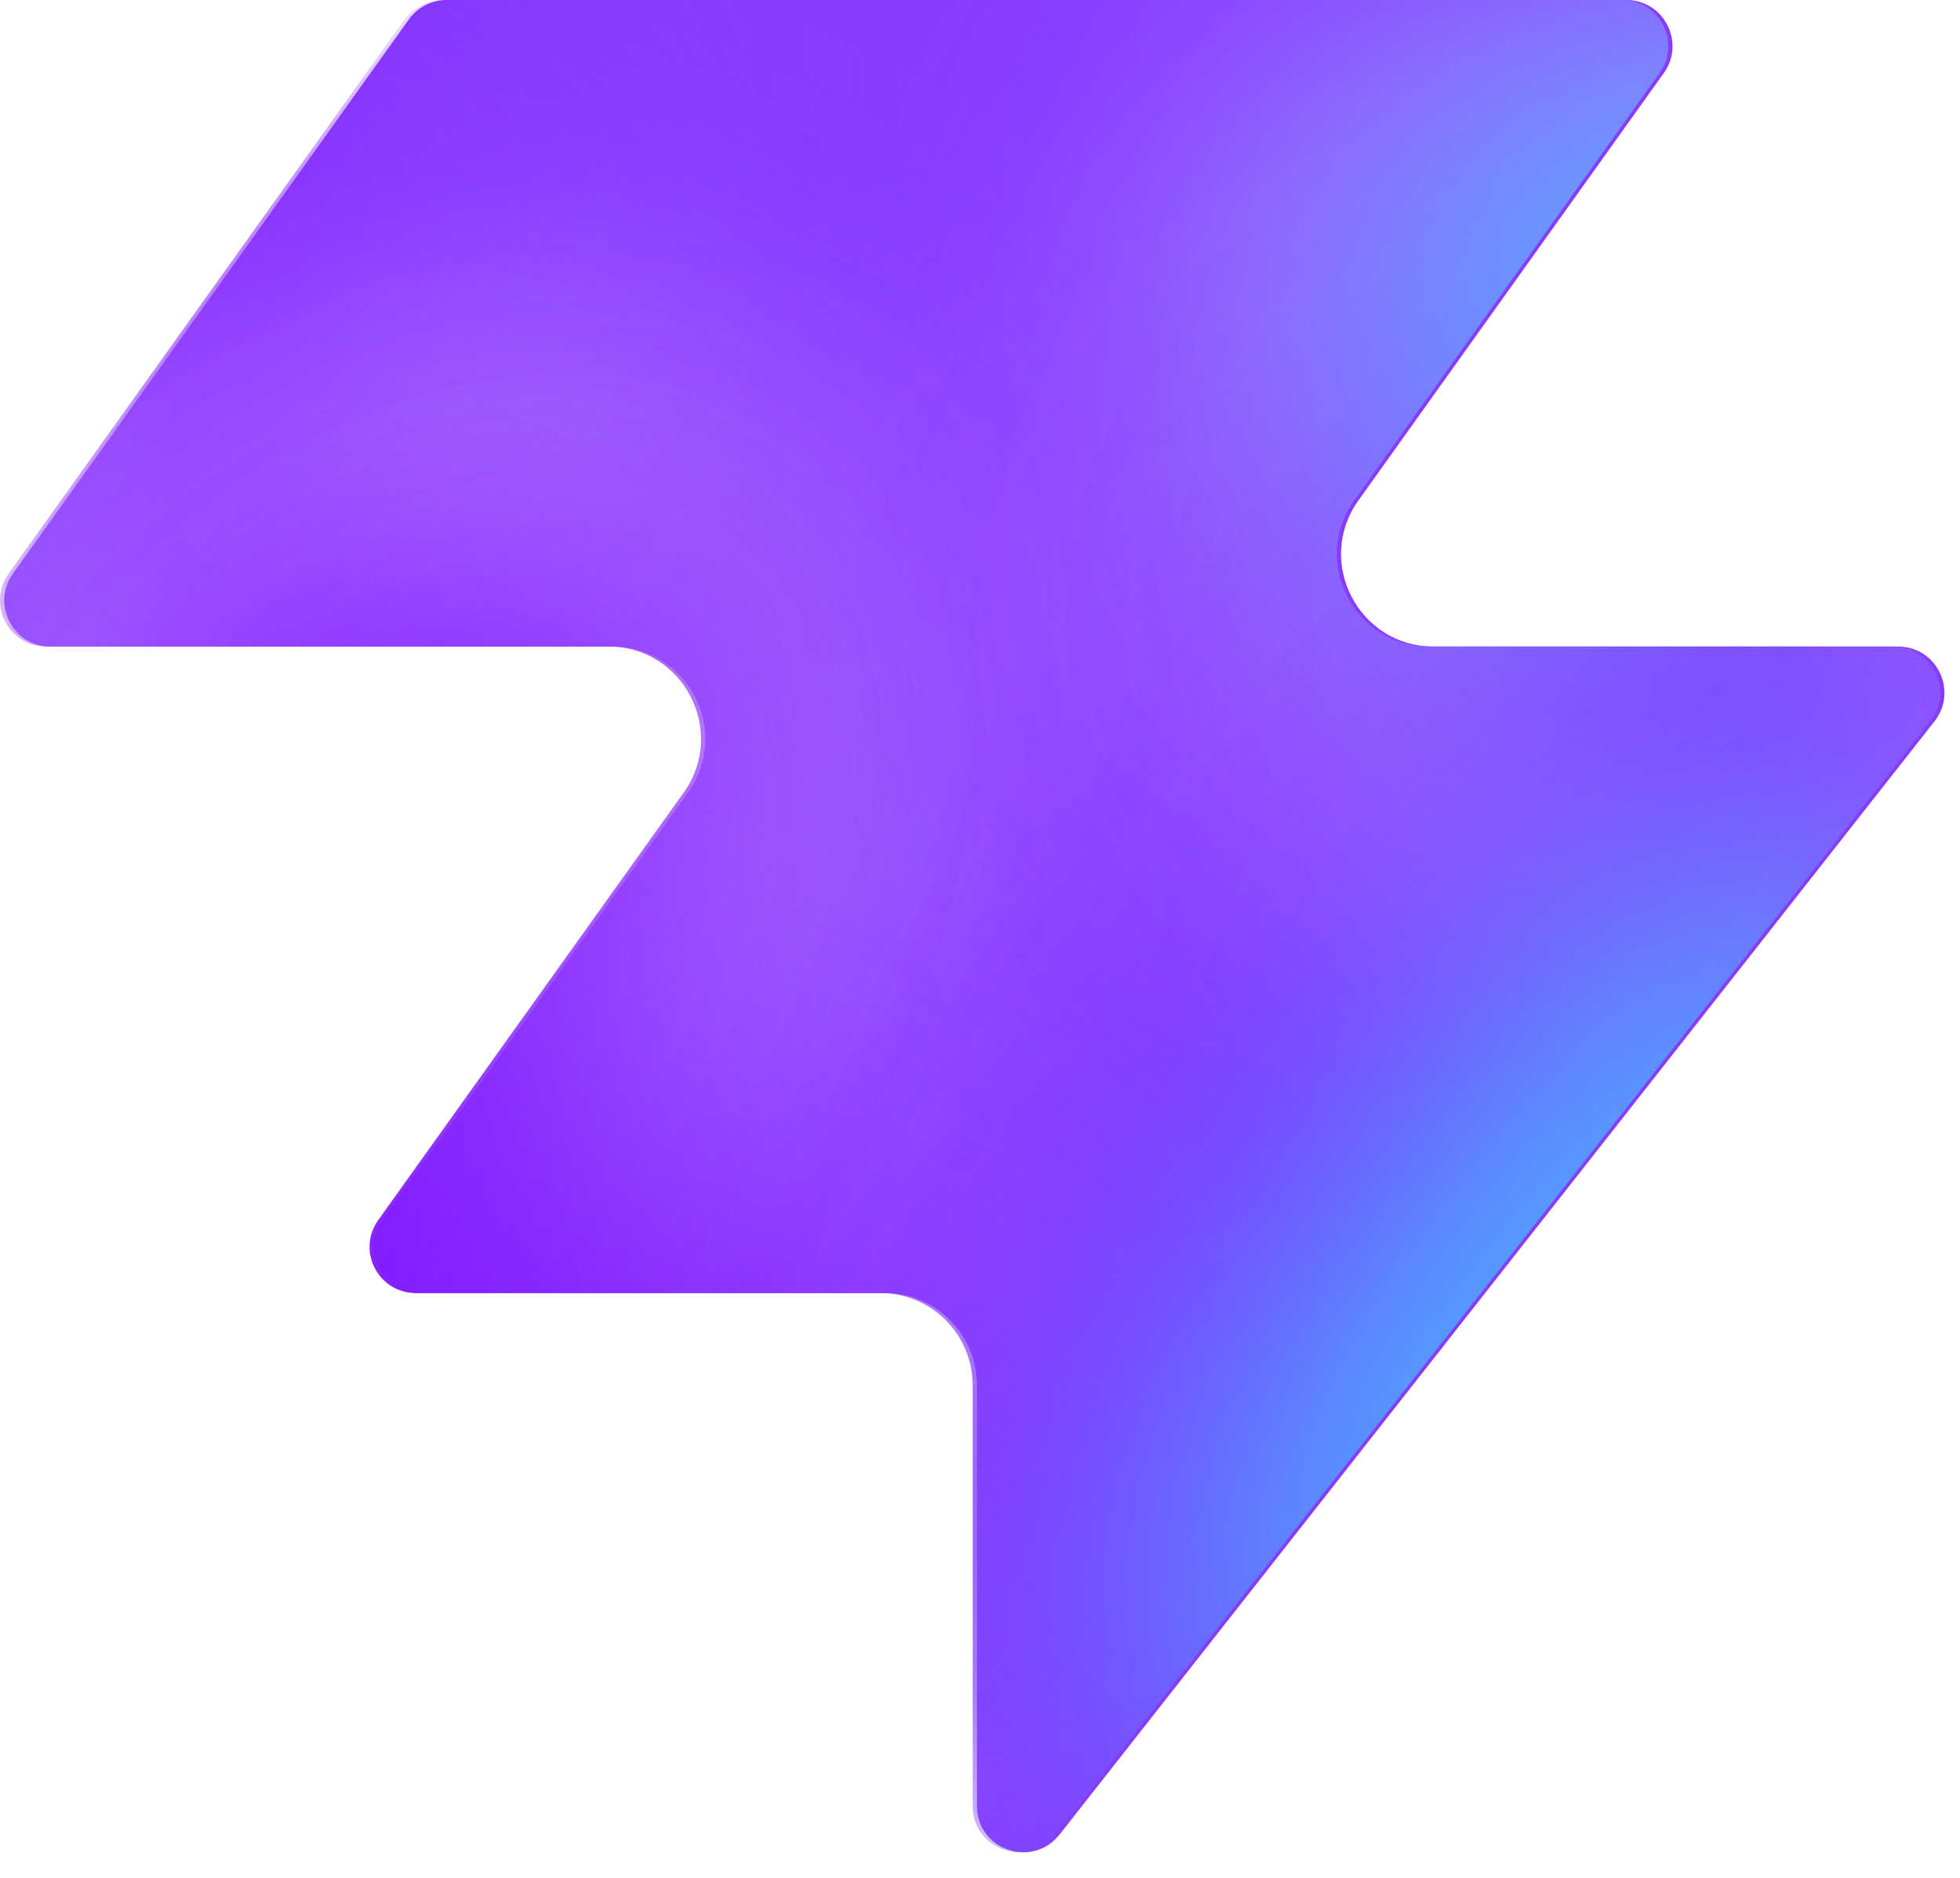
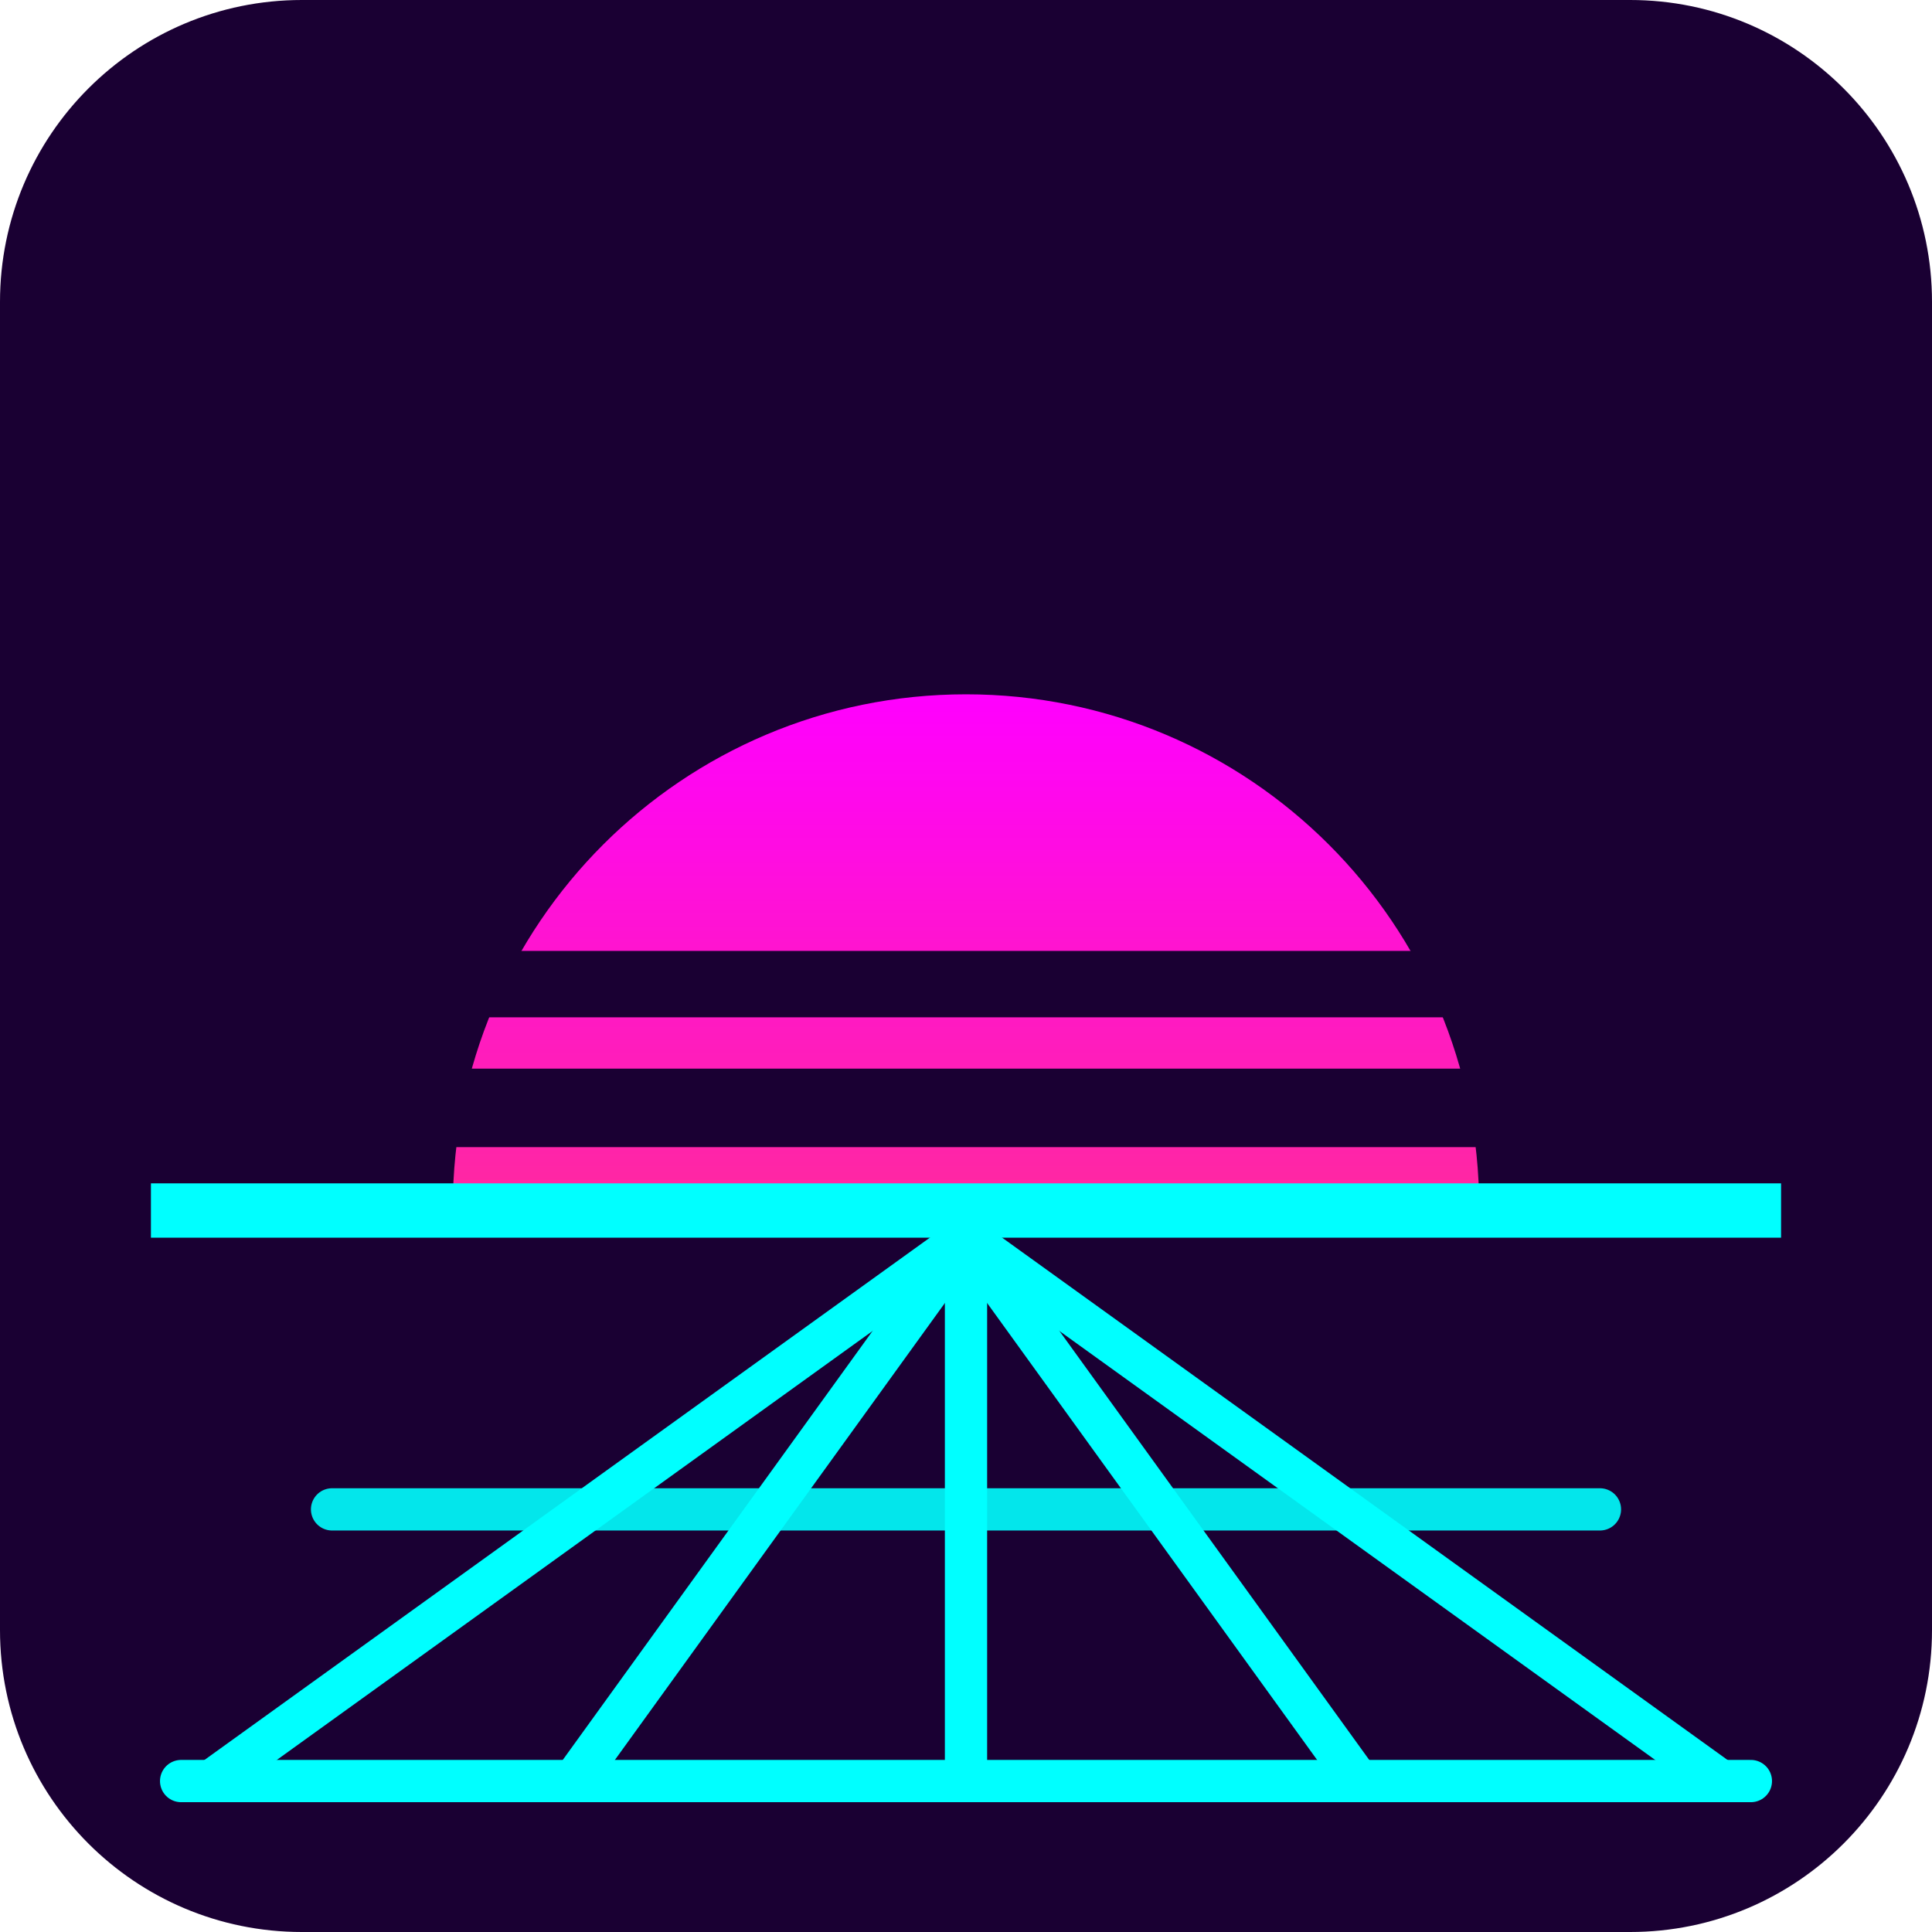
- <svg xmlns="http://www.w3.org/2000/svg" width="48" height="46" fill="none" viewBox="0 0 48 46">
-   <path fill="#863bff" d="M25.946 44.938c-.664.845-2.021.375-2.021-.698V33.937a2.26 2.26 0 0 0-2.262-2.262H10.287c-.92 0-1.456-1.04-.92-1.788l7.48-10.471c1.07-1.497 0-3.578-1.842-3.578H1.237c-.92 0-1.456-1.04-.92-1.788L10.013.474c.214-.297.556-.474.92-.474h28.894c.92 0 1.456 1.04.92 1.788l-7.48 10.471c-1.07 1.498 0 3.579 1.842 3.579h11.377c.943 0 1.473 1.088.89 1.83L25.947 44.94z" style="fill:#863bff;fill:color(display-p3 .525 .23 1);fill-opacity:1" />
-   <mask id="a" width="48" height="46" x="0" y="0" maskUnits="userSpaceOnUse" style="mask-type:alpha">
-     <path fill="#000" d="M25.842 44.938c-.664.844-2.021.375-2.021-.698V33.937a2.26 2.26 0 0 0-2.262-2.262H10.183c-.92 0-1.456-1.04-.92-1.788l7.48-10.471c1.07-1.498 0-3.579-1.842-3.579H1.133c-.92 0-1.456-1.04-.92-1.787L9.91.473c.214-.297.556-.474.92-.474h28.894c.92 0 1.456 1.04.92 1.788l-7.48 10.471c-1.07 1.498 0 3.578 1.842 3.578h11.377c.943 0 1.473 1.088.89 1.832L25.843 44.94z" style="fill:#000;fill-opacity:1" />
-   </mask>
-   <g mask="url(#a)">
-     <g filter="url(#b)">
-       <ellipse cx="5.508" cy="14.704" fill="#ede6ff" rx="5.508" ry="14.704" style="fill:#ede6ff;fill:color(display-p3 .927 .903 1);fill-opacity:1" transform="matrix(.00324 1 1 -.00324 -4.47 31.516)" />
-     </g>
-     <g filter="url(#c)">
-       <ellipse cx="10.399" cy="29.851" fill="#ede6ff" rx="10.399" ry="29.851" style="fill:#ede6ff;fill:color(display-p3 .927 .903 1);fill-opacity:1" transform="matrix(.00324 1 1 -.00324 -39.328 7.883)" />
-     </g>
-     <g filter="url(#d)">
-       <ellipse cx="5.508" cy="30.487" fill="#7e14ff" rx="5.508" ry="30.487" style="fill:#7e14ff;fill:color(display-p3 .492 .077 1);fill-opacity:1" transform="rotate(89.814 -25.913 -14.639)scale(1 -1)" />
-     </g>
-     <g filter="url(#e)">
-       <ellipse cx="5.508" cy="30.599" fill="#7e14ff" rx="5.508" ry="30.599" style="fill:#7e14ff;fill:color(display-p3 .492 .077 1);fill-opacity:1" transform="rotate(89.814 -32.644 -3.334)scale(1 -1)" />
-     </g>
-     <g filter="url(#f)">
-       <ellipse cx="5.508" cy="30.599" fill="#7e14ff" rx="5.508" ry="30.599" style="fill:#7e14ff;fill:color(display-p3 .492 .077 1);fill-opacity:1" transform="matrix(.00324 1 1 -.00324 -34.34 30.47)" />
-     </g>
-     <g filter="url(#g)">
-       <ellipse cx="14.072" cy="22.078" fill="#ede6ff" rx="14.072" ry="22.078" style="fill:#ede6ff;fill:color(display-p3 .927 .903 1);fill-opacity:1" transform="rotate(93.35 24.506 48.493)scale(-1 1)" />
-     </g>
-     <g filter="url(#h)">
-       <ellipse cx="3.47" cy="21.501" fill="#7e14ff" rx="3.47" ry="21.501" style="fill:#7e14ff;fill:color(display-p3 .492 .077 1);fill-opacity:1" transform="rotate(89.009 28.708 47.59)scale(-1 1)" />
-     </g>
-     <g filter="url(#i)">
-       <ellipse cx="3.47" cy="21.501" fill="#7e14ff" rx="3.47" ry="21.501" style="fill:#7e14ff;fill:color(display-p3 .492 .077 1);fill-opacity:1" transform="rotate(89.009 28.708 47.59)scale(-1 1)" />
-     </g>
-     <g filter="url(#j)">
-       <ellipse cx=".387" cy="8.972" fill="#7e14ff" rx="4.407" ry="29.108" style="fill:#7e14ff;fill:color(display-p3 .492 .077 1);fill-opacity:1" transform="rotate(39.51 .387 8.972)" />
-     </g>
-     <g filter="url(#k)">
-       <ellipse cx="47.523" cy="-6.092" fill="#7e14ff" rx="4.407" ry="29.108" style="fill:#7e14ff;fill:color(display-p3 .492 .077 1);fill-opacity:1" transform="rotate(37.892 47.523 -6.092)" />
-     </g>
-     <g filter="url(#l)">
-       <ellipse cx="41.412" cy="6.333" fill="#47bfff" rx="5.971" ry="9.665" style="fill:#47bfff;fill:color(display-p3 .28 .748 1);fill-opacity:1" transform="rotate(37.892 41.412 6.333)" />
-     </g>
-     <g filter="url(#m)">
-       <ellipse cx="-1.879" cy="38.332" fill="#7e14ff" rx="4.407" ry="29.108" style="fill:#7e14ff;fill:color(display-p3 .492 .077 1);fill-opacity:1" transform="rotate(37.892 -1.88 38.332)" />
-     </g>
-     <g filter="url(#n)">
-       <ellipse cx="-1.879" cy="38.332" fill="#7e14ff" rx="4.407" ry="29.108" style="fill:#7e14ff;fill:color(display-p3 .492 .077 1);fill-opacity:1" transform="rotate(37.892 -1.88 38.332)" />
-     </g>
-     <g filter="url(#o)">
-       <ellipse cx="35.651" cy="29.907" fill="#7e14ff" rx="4.407" ry="29.108" style="fill:#7e14ff;fill:color(display-p3 .492 .077 1);fill-opacity:1" transform="rotate(37.892 35.651 29.907)" />
-     </g>
-     <g filter="url(#p)">
-       <ellipse cx="38.418" cy="32.4" fill="#47bfff" rx="5.971" ry="15.297" style="fill:#47bfff;fill:color(display-p3 .28 .748 1);fill-opacity:1" transform="rotate(37.892 38.418 32.4)" />
-     </g>
+ <svg xmlns="http://www.w3.org/2000/svg" viewBox="0 0 64 64" width="64" height="64" role="img" aria-label="Neon Drift">
+   <defs>
+     <linearGradient id="nd-sun" x1="0" y1="0" x2="0" y2="1">
+       <stop offset="0" stop-color="#ff00ff" />
+       <stop offset=".55" stop-color="#ff2d95" />
+       <stop offset="1" stop-color="#ff6600" />
+     </linearGradient>
+     <clipPath id="nd-above">
+       <rect x="0" y="0" width="64" height="40" />
+     </clipPath>
+   </defs>
+   <rect width="64" height="64" rx="10" fill="#1a0033" />
+   <g clip-path="url(#nd-above)">
+     <circle cx="32" cy="40" r="17" fill="url(#nd-sun)" />
+     <rect x="13" y="31.5" width="38" height="2.2" fill="#1a0033" />
+     <rect x="13" y="35.4" width="38" height="2.6" fill="#1a0033" />
  </g>
-   <defs>
-     <filter id="b" width="60.045" height="41.654" x="-19.77" y="16.149" color-interpolation-filters="sRGB" filterUnits="userSpaceOnUse">
-       <feFlood flood-opacity="0" result="BackgroundImageFix" />
-       <feBlend in="SourceGraphic" in2="BackgroundImageFix" result="shape" />
-       <feGaussianBlur result="effect1_foregroundBlur_2002_17158" stdDeviation="7.659" />
-     </filter>
-     <filter id="c" width="90.34" height="51.437" x="-54.613" y="-7.533" color-interpolation-filters="sRGB" filterUnits="userSpaceOnUse">
-       <feFlood flood-opacity="0" result="BackgroundImageFix" />
-       <feBlend in="SourceGraphic" in2="BackgroundImageFix" result="shape" />
-       <feGaussianBlur result="effect1_foregroundBlur_2002_17158" stdDeviation="7.659" />
-     </filter>
-     <filter id="d" width="79.355" height="29.4" x="-49.64" y="2.03" color-interpolation-filters="sRGB" filterUnits="userSpaceOnUse">
-       <feFlood flood-opacity="0" result="BackgroundImageFix" />
-       <feBlend in="SourceGraphic" in2="BackgroundImageFix" result="shape" />
-       <feGaussianBlur result="effect1_foregroundBlur_2002_17158" stdDeviation="4.596" />
-     </filter>
-     <filter id="e" width="79.579" height="29.4" x="-45.045" y="20.029" color-interpolation-filters="sRGB" filterUnits="userSpaceOnUse">
-       <feFlood flood-opacity="0" result="BackgroundImageFix" />
-       <feBlend in="SourceGraphic" in2="BackgroundImageFix" result="shape" />
-       <feGaussianBlur result="effect1_foregroundBlur_2002_17158" stdDeviation="4.596" />
-     </filter>
-     <filter id="f" width="79.579" height="29.4" x="-43.513" y="21.178" color-interpolation-filters="sRGB" filterUnits="userSpaceOnUse">
-       <feFlood flood-opacity="0" result="BackgroundImageFix" />
-       <feBlend in="SourceGraphic" in2="BackgroundImageFix" result="shape" />
-       <feGaussianBlur result="effect1_foregroundBlur_2002_17158" stdDeviation="4.596" />
-     </filter>
-     <filter id="g" width="74.749" height="58.852" x="15.756" y="-17.901" color-interpolation-filters="sRGB" filterUnits="userSpaceOnUse">
-       <feFlood flood-opacity="0" result="BackgroundImageFix" />
-       <feBlend in="SourceGraphic" in2="BackgroundImageFix" result="shape" />
-       <feGaussianBlur result="effect1_foregroundBlur_2002_17158" stdDeviation="7.659" />
-     </filter>
-     <filter id="h" width="61.377" height="25.362" x="23.548" y="2.284" color-interpolation-filters="sRGB" filterUnits="userSpaceOnUse">
-       <feFlood flood-opacity="0" result="BackgroundImageFix" />
-       <feBlend in="SourceGraphic" in2="BackgroundImageFix" result="shape" />
-       <feGaussianBlur result="effect1_foregroundBlur_2002_17158" stdDeviation="4.596" />
-     </filter>
-     <filter id="i" width="61.377" height="25.362" x="23.548" y="2.284" color-interpolation-filters="sRGB" filterUnits="userSpaceOnUse">
-       <feFlood flood-opacity="0" result="BackgroundImageFix" />
-       <feBlend in="SourceGraphic" in2="BackgroundImageFix" result="shape" />
-       <feGaussianBlur result="effect1_foregroundBlur_2002_17158" stdDeviation="4.596" />
-     </filter>
-     <filter id="j" width="56.045" height="63.649" x="-27.636" y="-22.853" color-interpolation-filters="sRGB" filterUnits="userSpaceOnUse">
-       <feFlood flood-opacity="0" result="BackgroundImageFix" />
-       <feBlend in="SourceGraphic" in2="BackgroundImageFix" result="shape" />
-       <feGaussianBlur result="effect1_foregroundBlur_2002_17158" stdDeviation="4.596" />
-     </filter>
-     <filter id="k" width="54.814" height="64.646" x="20.116" y="-38.415" color-interpolation-filters="sRGB" filterUnits="userSpaceOnUse">
-       <feFlood flood-opacity="0" result="BackgroundImageFix" />
-       <feBlend in="SourceGraphic" in2="BackgroundImageFix" result="shape" />
-       <feGaussianBlur result="effect1_foregroundBlur_2002_17158" stdDeviation="4.596" />
-     </filter>
-     <filter id="l" width="33.541" height="35.313" x="24.641" y="-11.323" color-interpolation-filters="sRGB" filterUnits="userSpaceOnUse">
-       <feFlood flood-opacity="0" result="BackgroundImageFix" />
-       <feBlend in="SourceGraphic" in2="BackgroundImageFix" result="shape" />
-       <feGaussianBlur result="effect1_foregroundBlur_2002_17158" stdDeviation="4.596" />
-     </filter>
-     <filter id="m" width="54.814" height="64.646" x="-29.286" y="6.009" color-interpolation-filters="sRGB" filterUnits="userSpaceOnUse">
-       <feFlood flood-opacity="0" result="BackgroundImageFix" />
-       <feBlend in="SourceGraphic" in2="BackgroundImageFix" result="shape" />
-       <feGaussianBlur result="effect1_foregroundBlur_2002_17158" stdDeviation="4.596" />
-     </filter>
-     <filter id="n" width="54.814" height="64.646" x="-29.286" y="6.009" color-interpolation-filters="sRGB" filterUnits="userSpaceOnUse">
-       <feFlood flood-opacity="0" result="BackgroundImageFix" />
-       <feBlend in="SourceGraphic" in2="BackgroundImageFix" result="shape" />
-       <feGaussianBlur result="effect1_foregroundBlur_2002_17158" stdDeviation="4.596" />
-     </filter>
-     <filter id="o" width="54.814" height="64.646" x="8.244" y="-2.416" color-interpolation-filters="sRGB" filterUnits="userSpaceOnUse">
-       <feFlood flood-opacity="0" result="BackgroundImageFix" />
-       <feBlend in="SourceGraphic" in2="BackgroundImageFix" result="shape" />
-       <feGaussianBlur result="effect1_foregroundBlur_2002_17158" stdDeviation="4.596" />
-     </filter>
-     <filter id="p" width="39.409" height="43.623" x="18.713" y="10.588" color-interpolation-filters="sRGB" filterUnits="userSpaceOnUse">
-       <feFlood flood-opacity="0" result="BackgroundImageFix" />
-       <feBlend in="SourceGraphic" in2="BackgroundImageFix" result="shape" />
-       <feGaussianBlur result="effect1_foregroundBlur_2002_17158" stdDeviation="4.596" />
-     </filter>
-   </defs>
+   <rect x="5" y="39.2" width="54" height="1.8" fill="#00ffff" />
+   <g stroke="#00ffff" stroke-width="1.4" fill="none" stroke-linecap="round">
+     <path d="M32 41 L7 59" />
+     <path d="M32 41 L19 59" />
+     <path d="M32 41 L32 59" />
+     <path d="M32 41 L45 59" />
+     <path d="M32 41 L57 59" />
+     <path d="M11 50 H53" opacity=".9" />
+     <path d="M6 59 H58" />
+   </g>
</svg>
